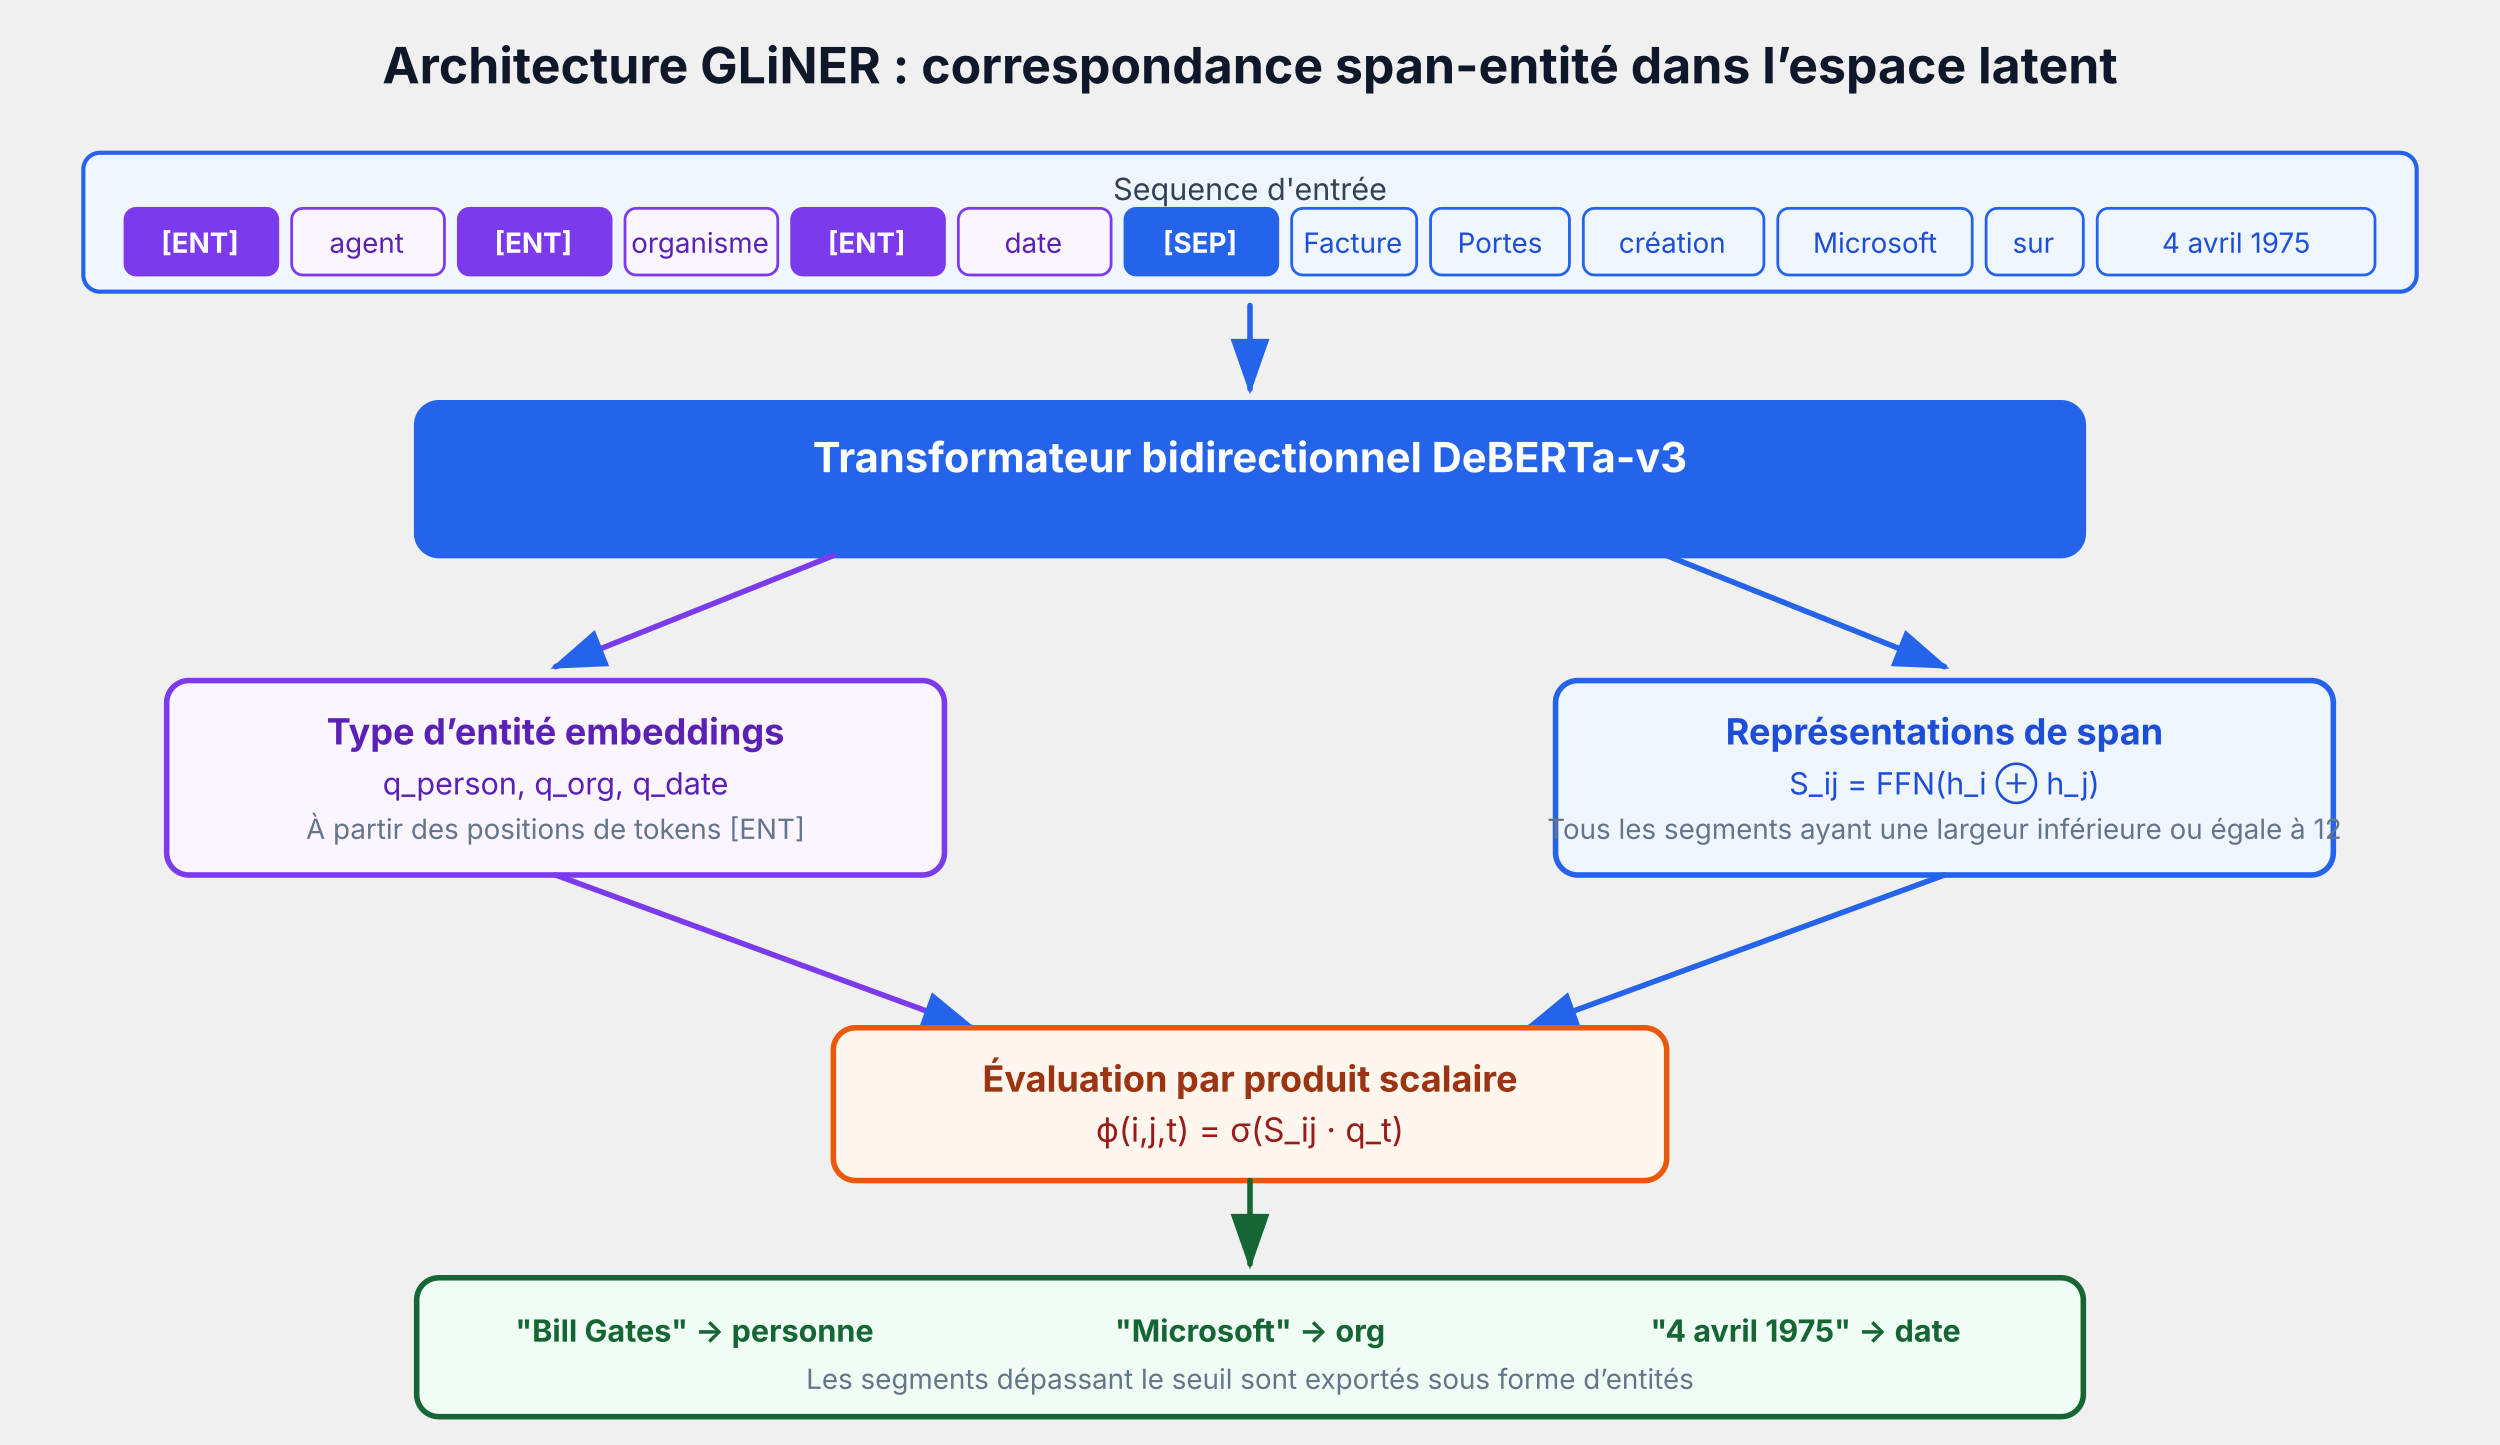
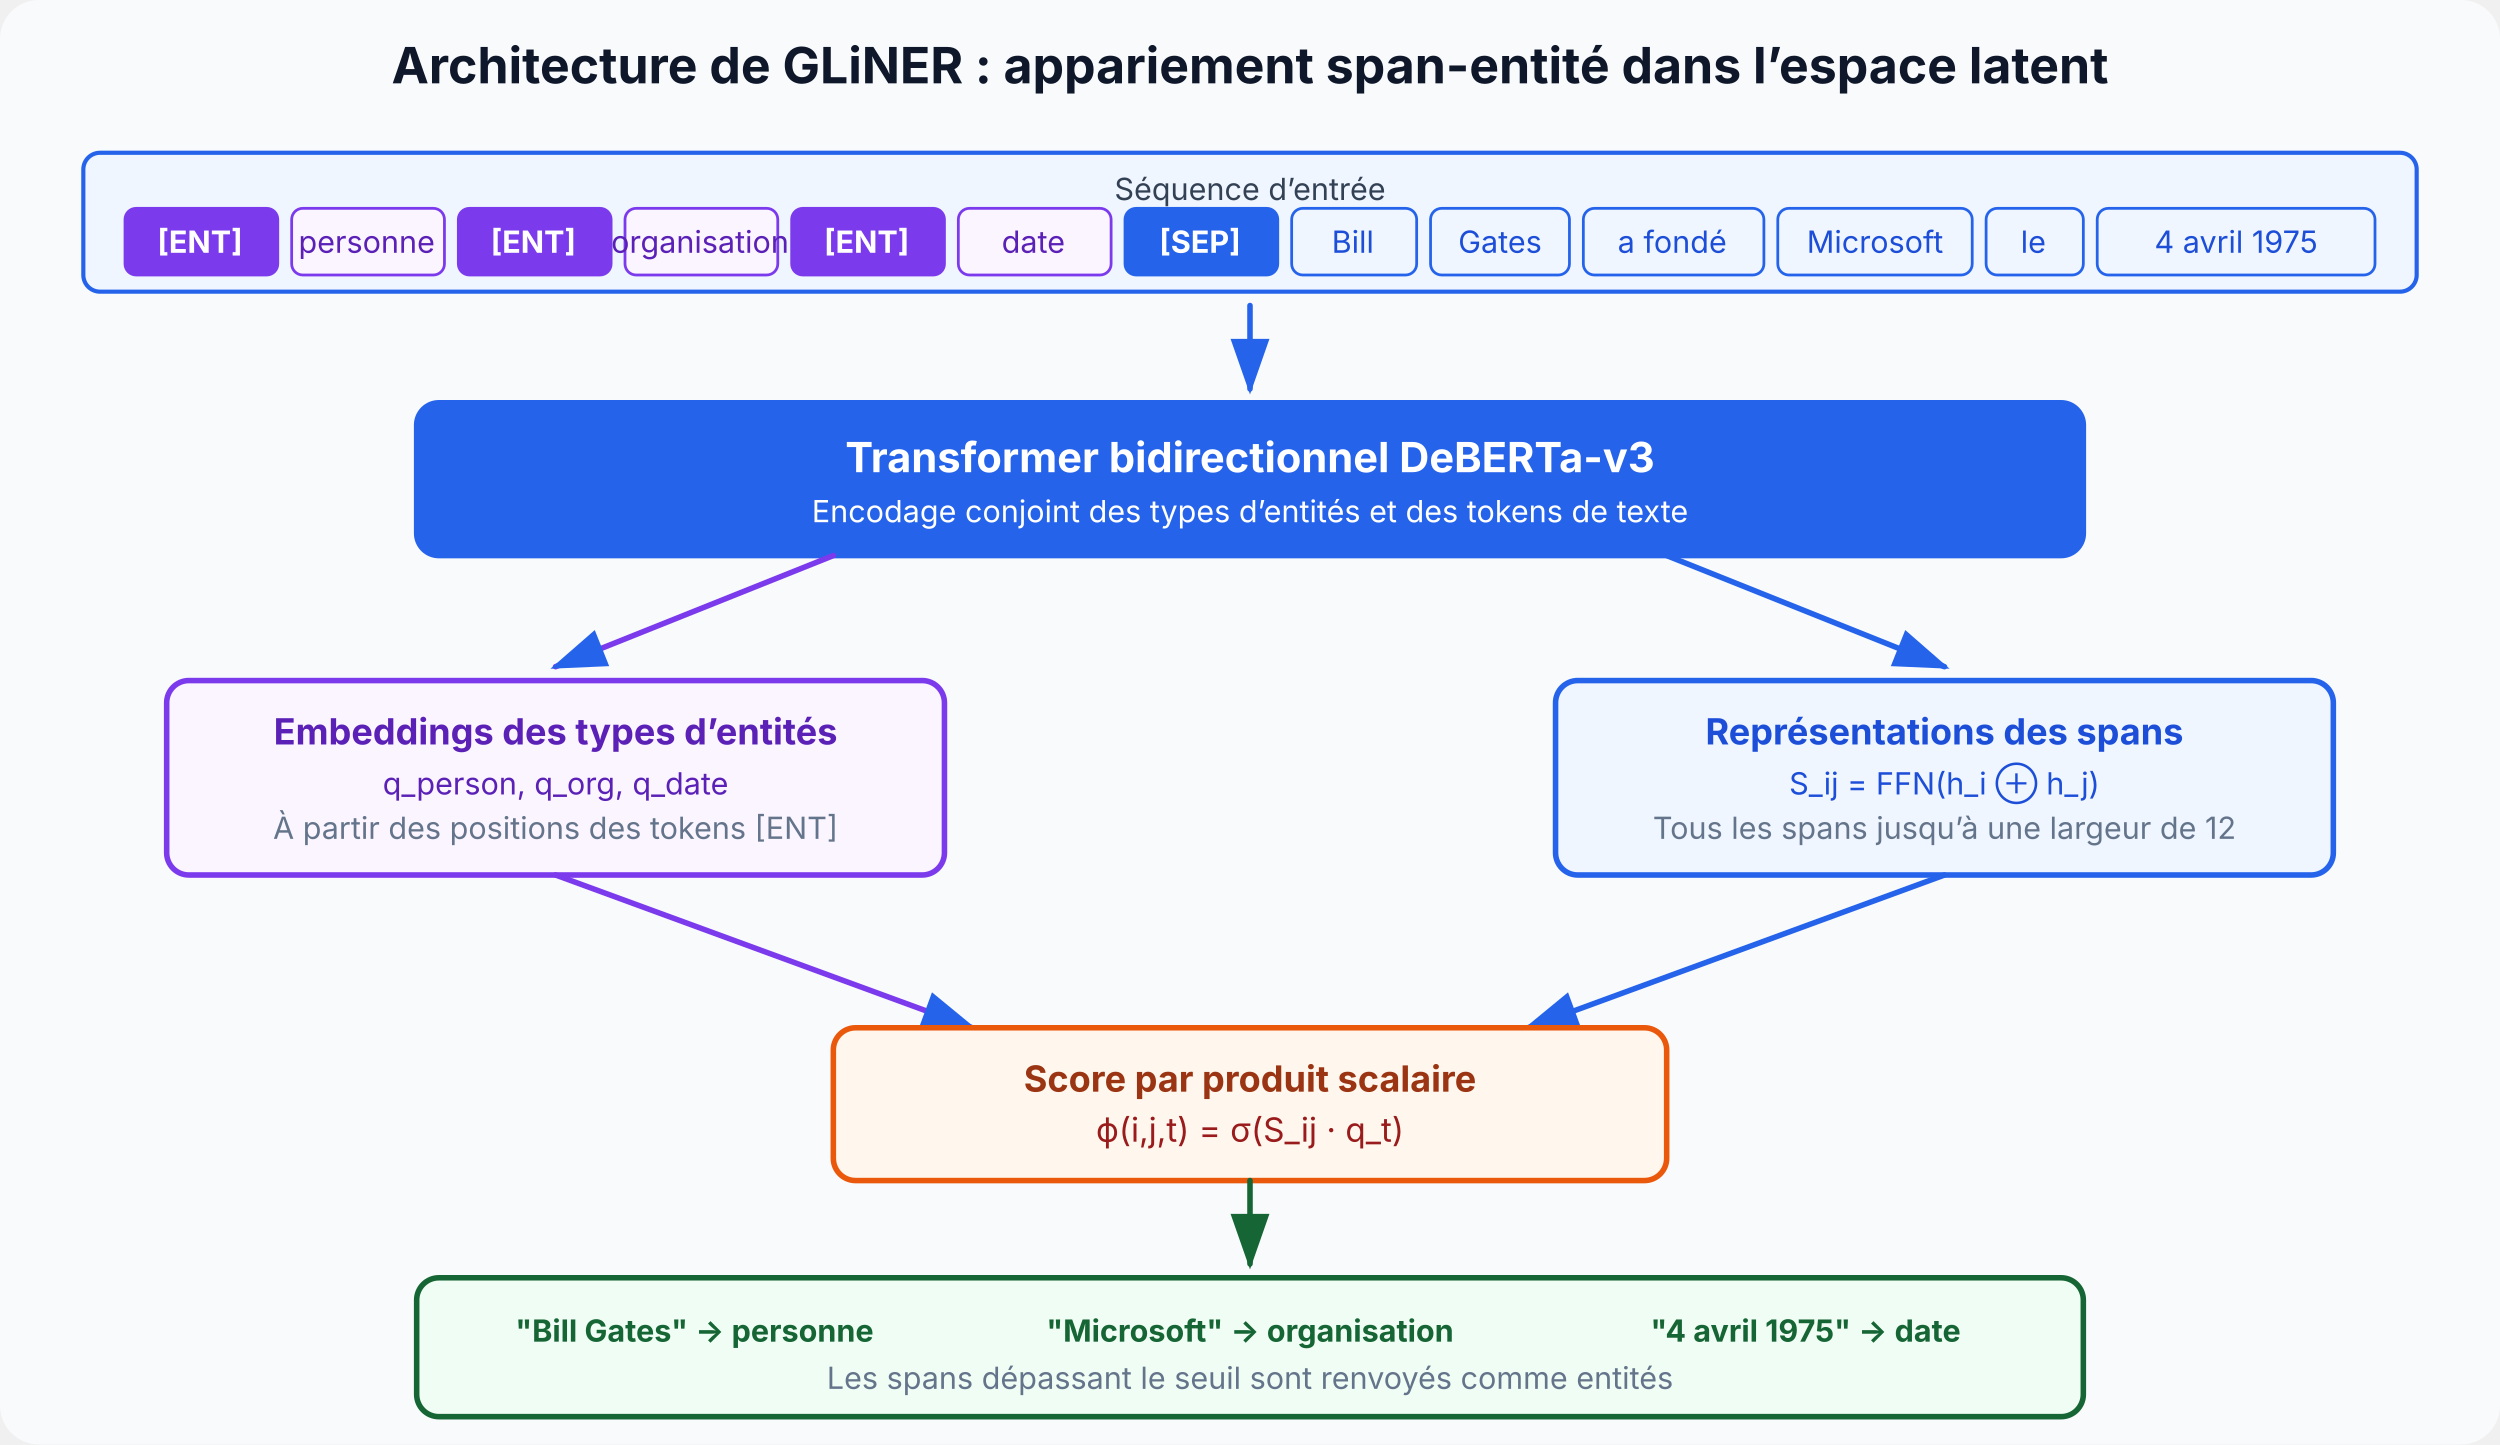
<svg xmlns="http://www.w3.org/2000/svg" viewBox="0 0 900 520" font-family="Inter, system-ui, sans-serif" role="img" aria-label="GLiNER architecture: entity type tokens and text tokens are jointly encoded by DeBERTa, then span representations are scored against entity type embeddings via dot product" data-visual-system="evidence-plate-v1" preserveAspectRatio="xMidYMid meet" shape-rendering="geometricPrecision" text-rendering="geometricPrecision">
  <defs>
    <marker id="arrow1" markerWidth="10" markerHeight="7" refX="9" refY="3.5" orient="auto">
      <polygon points="0 0, 10 3.5, 0 7" fill="#2563eb" />
    </marker>
    <marker id="arrow2" markerWidth="10" markerHeight="7" refX="9" refY="3.5" orient="auto">
      <polygon points="0 0, 10 3.5, 0 7" fill="#166534" />
    </marker>
  </defs>
  <style data-visual-system="evidence-plate-v1">
    * { animation: none !important; }
    .anim-box, .bar, .bar-text, .seq-item, .t-box, .flow { opacity: 1 !important; transform: none !important; }
    path, line, polyline { stroke-linecap: round; stroke-linejoin: round; }
  </style>
-   <text x="450" y="30" text-anchor="middle" font-size="18" font-weight="bold" fill="#0f172a">Architecture GLiNER : correspondance span-entité dans l’espace latent</text>
+   <rect width="900" height="520" rx="14" fill="#f8fafc" />
+   <text x="450" y="30" text-anchor="middle" font-size="18" font-weight="bold" fill="#0f172a">Architecture de GLiNER : appariement span-entité dans l’espace latent</text>
  <rect x="30" y="55" width="840" height="50" rx="6" fill="#eff6ff" stroke="#2563eb" stroke-width="1.5" />
-   <text x="450" y="72" text-anchor="middle" font-size="11" fill="#334155">Sequence d'entrée</text>
+   <text x="450" y="72" text-anchor="middle" font-size="11" fill="#334155">Séquence d’entrée</text>
  <rect x="45" y="75" width="55" height="24" rx="4" fill="#7c3aed" stroke="#7c3aed" stroke-width="1" />
-   <text x="72" y="91" text-anchor="middle" font-size="10" fill="#ffffff" font-weight="bold">[ENT]</text>
+   <text x="72" y="91" text-anchor="middle" font-size="11" fill="#ffffff" font-weight="bold">[ENT]</text>
  <rect x="105" y="75" width="55" height="24" rx="4" fill="#faf5ff" stroke="#7c3aed" stroke-width="1" />
-   <text x="132" y="91" text-anchor="middle" font-size="10" fill="#5b21b6">agent</text>
+   <text x="132" y="91" text-anchor="middle" font-size="11" fill="#5b21b6">personne</text>
  <rect x="165" y="75" width="55" height="24" rx="4" fill="#7c3aed" stroke="#7c3aed" stroke-width="1" />
-   <text x="192" y="91" text-anchor="middle" font-size="10" fill="#ffffff" font-weight="bold">[ENT]</text>
+   <text x="192" y="91" text-anchor="middle" font-size="11" fill="#ffffff" font-weight="bold">[ENT]</text>
  <rect x="225" y="75" width="55" height="24" rx="4" fill="#faf5ff" stroke="#7c3aed" stroke-width="1" />
-   <text x="252" y="91" text-anchor="middle" font-size="10" fill="#5b21b6">organisme</text>
+   <text x="252" y="91" text-anchor="middle" font-size="11" fill="#5b21b6">organisation</text>
  <rect x="285" y="75" width="55" height="24" rx="4" fill="#7c3aed" stroke="#7c3aed" stroke-width="1" />
-   <text x="312" y="91" text-anchor="middle" font-size="10" fill="#ffffff" font-weight="bold">[ENT]</text>
+   <text x="312" y="91" text-anchor="middle" font-size="11" fill="#ffffff" font-weight="bold">[ENT]</text>
  <rect x="345" y="75" width="55" height="24" rx="4" fill="#faf5ff" stroke="#7c3aed" stroke-width="1" />
-   <text x="372" y="91" text-anchor="middle" font-size="10" fill="#5b21b6">date</text>
+   <text x="372" y="91" text-anchor="middle" font-size="11" fill="#5b21b6">date</text>
  <rect x="405" y="75" width="55" height="24" rx="4" fill="#2563eb" stroke="#2563eb" stroke-width="1" />
-   <text x="432" y="91" text-anchor="middle" font-size="10" fill="#ffffff" font-weight="bold">[SEP]</text>
+   <text x="432" y="91" text-anchor="middle" font-size="11" fill="#ffffff" font-weight="bold">[SEP]</text>
  <rect x="465" y="75" width="45" height="24" rx="4" fill="#eff6ff" stroke="#2563eb" stroke-width="1" />
-   <text x="487" y="91" text-anchor="middle" font-size="10" fill="#1d4ed8">Facture</text>
+   <text x="487" y="91" text-anchor="middle" font-size="11" fill="#1d4ed8">Bill</text>
  <rect x="515" y="75" width="50" height="24" rx="4" fill="#eff6ff" stroke="#2563eb" stroke-width="1" />
-   <text x="540" y="91" text-anchor="middle" font-size="10" fill="#1d4ed8">Portes</text>
+   <text x="540" y="91" text-anchor="middle" font-size="11" fill="#1d4ed8">Gates</text>
  <rect x="570" y="75" width="65" height="24" rx="4" fill="#eff6ff" stroke="#2563eb" stroke-width="1" />
-   <text x="602" y="91" text-anchor="middle" font-size="10" fill="#1d4ed8">création</text>
+   <text x="602" y="91" text-anchor="middle" font-size="11" fill="#1d4ed8">a fondé</text>
  <rect x="640" y="75" width="70" height="24" rx="4" fill="#eff6ff" stroke="#2563eb" stroke-width="1" />
-   <text x="675" y="91" text-anchor="middle" font-size="10" fill="#1d4ed8">Microsoft</text>
+   <text x="675" y="91" text-anchor="middle" font-size="11" fill="#1d4ed8">Microsoft</text>
  <rect x="715" y="75" width="35" height="24" rx="4" fill="#eff6ff" stroke="#2563eb" stroke-width="1" />
-   <text x="732" y="91" text-anchor="middle" font-size="10" fill="#1d4ed8">sur</text>
+   <text x="732" y="91" text-anchor="middle" font-size="11" fill="#1d4ed8">le</text>
  <rect x="755" y="75" width="100" height="24" rx="4" fill="#eff6ff" stroke="#2563eb" stroke-width="1" />
-   <text x="805" y="91" text-anchor="middle" font-size="10" fill="#1d4ed8">4 avril 1975</text>
+   <text x="805" y="91" text-anchor="middle" font-size="11" fill="#1d4ed8">4 avril 1975</text>
  <line x1="450" y1="110" x2="450" y2="140" stroke="#2563eb" stroke-width="2" marker-end="url(#arrow1)" />
  <rect x="150" y="145" width="600" height="55" rx="8" fill="#2563eb" stroke="#2563eb" stroke-width="2" />
-   <text x="450" y="170" text-anchor="middle" font-size="15" fill="#ffffff" font-weight="bold">Transformateur bidirectionnel DeBERTa-v3</text>
-   <text x="450" y="188" text-anchor="middle" font-size="11" fill="#2563eb">Encodage conjoint des types d’entités et des tokens de texte</text>
+   <text x="450" y="170" text-anchor="middle" font-size="15" fill="#ffffff" font-weight="bold">Transformer bidirectionnel DeBERTa-v3</text>
+   <text x="450" y="188" text-anchor="middle" font-size="11" fill="#ffffff">Encodage conjoint des types d’entités et des tokens de texte</text>
  <line x1="300" y1="200" x2="200" y2="240" stroke="#7c3aed" stroke-width="2" marker-end="url(#arrow1)" />
  <line x1="600" y1="200" x2="700" y2="240" stroke="#2563eb" stroke-width="2" marker-end="url(#arrow1)" />
  <rect x="60" y="245" width="280" height="70" rx="8" fill="#faf5ff" stroke="#7c3aed" stroke-width="2" />
-   <text x="200" y="268" text-anchor="middle" font-size="13" font-weight="bold" fill="#5b21b6">Type d’entité embeddings</text>
+   <text x="200" y="268" text-anchor="middle" font-size="13" font-weight="bold" fill="#5b21b6">Embeddings des types d’entités</text>
  <text x="200" y="286" text-anchor="middle" font-size="11" fill="#5b21b6">q_person, q_org, q_date</text>
-   <text x="200" y="302" text-anchor="middle" font-size="10" fill="#64748b">À partir des positions de tokens [ENT]</text>
+   <text x="200" y="302" text-anchor="middle" font-size="11" fill="#64748b">À partir des positions des tokens [ENT]</text>
  <rect x="560" y="245" width="280" height="70" rx="8" fill="#eff6ff" stroke="#2563eb" stroke-width="2" />
-   <text x="700" y="268" text-anchor="middle" font-size="13" font-weight="bold" fill="#1d4ed8">Représentations de span</text>
+   <text x="700" y="268" text-anchor="middle" font-size="13" font-weight="bold" fill="#1d4ed8">Représentations des spans</text>
  <text x="700" y="286" text-anchor="middle" font-size="11" fill="#1d4ed8">S_ij = FFN(h_i ⊕ h_j)</text>
-   <text x="700" y="302" text-anchor="middle" font-size="10" fill="#64748b">Tous les segments ayant une largeur inférieure ou égale à 12</text>
+   <text x="700" y="302" text-anchor="middle" font-size="11" fill="#64748b">Tous les spans jusqu’à une largeur de 12</text>
  <line x1="200" y1="315" x2="350" y2="370" stroke="#7c3aed" stroke-width="2" marker-end="url(#arrow1)" />
  <line x1="700" y1="315" x2="550" y2="370" stroke="#2563eb" stroke-width="2" marker-end="url(#arrow1)" />
  <rect x="300" y="370" width="300" height="55" rx="8" fill="#fff7ed" stroke="#ea580c" stroke-width="2" />
-   <text x="450" y="393" text-anchor="middle" font-size="13" font-weight="bold" fill="#9a3412">Évaluation par produit scalaire</text>
+   <text x="450" y="393" text-anchor="middle" font-size="13" font-weight="bold" fill="#9a3412">Score par produit scalaire</text>
  <text x="450" y="411" text-anchor="middle" font-size="12" fill="#991b1b">ϕ(i,j,t) = σ(S_ij · q_t)</text>
  <line x1="450" y1="425" x2="450" y2="455" stroke="#166534" stroke-width="2" marker-end="url(#arrow2)" />
  <rect x="150" y="460" width="600" height="50" rx="8" fill="#f0fdf4" stroke="#166534" stroke-width="2" />
  <text x="250" y="483" text-anchor="middle" font-size="11" fill="#166534" font-weight="bold">"Bill Gates" → personne</text>
-   <text x="450" y="483" text-anchor="middle" font-size="11" fill="#166534" font-weight="bold">"Microsoft" → org</text>
+   <text x="450" y="483" text-anchor="middle" font-size="11" fill="#166534" font-weight="bold">"Microsoft" → organisation</text>
  <text x="650" y="483" text-anchor="middle" font-size="11" fill="#166534" font-weight="bold">"4 avril 1975" → date</text>
-   <text x="450" y="500" text-anchor="middle" font-size="10" fill="#64748b">Les segments dépassant le seuil sont exportés sous forme d’entités</text>
+   <text x="450" y="500" text-anchor="middle" font-size="11" fill="#64748b">Les spans dépassant le seuil sont renvoyés comme entités</text>
</svg>
